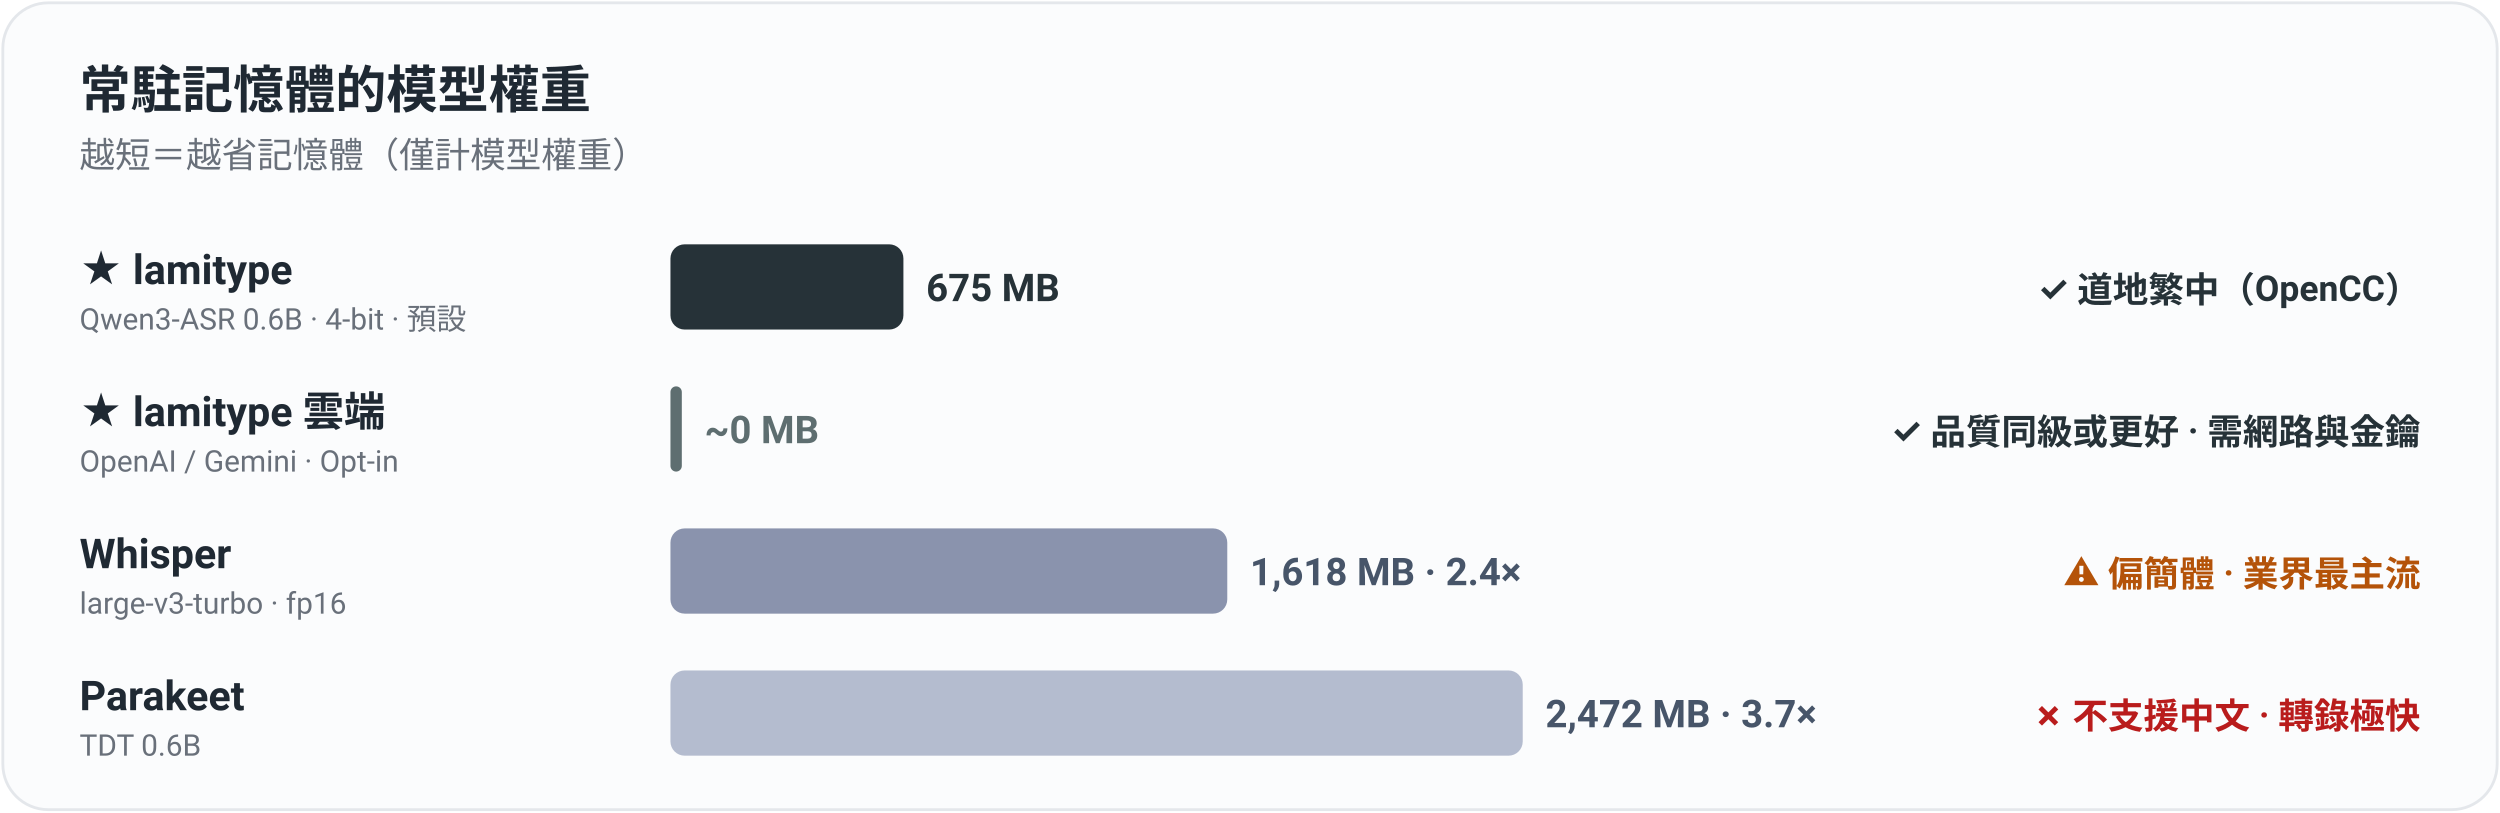
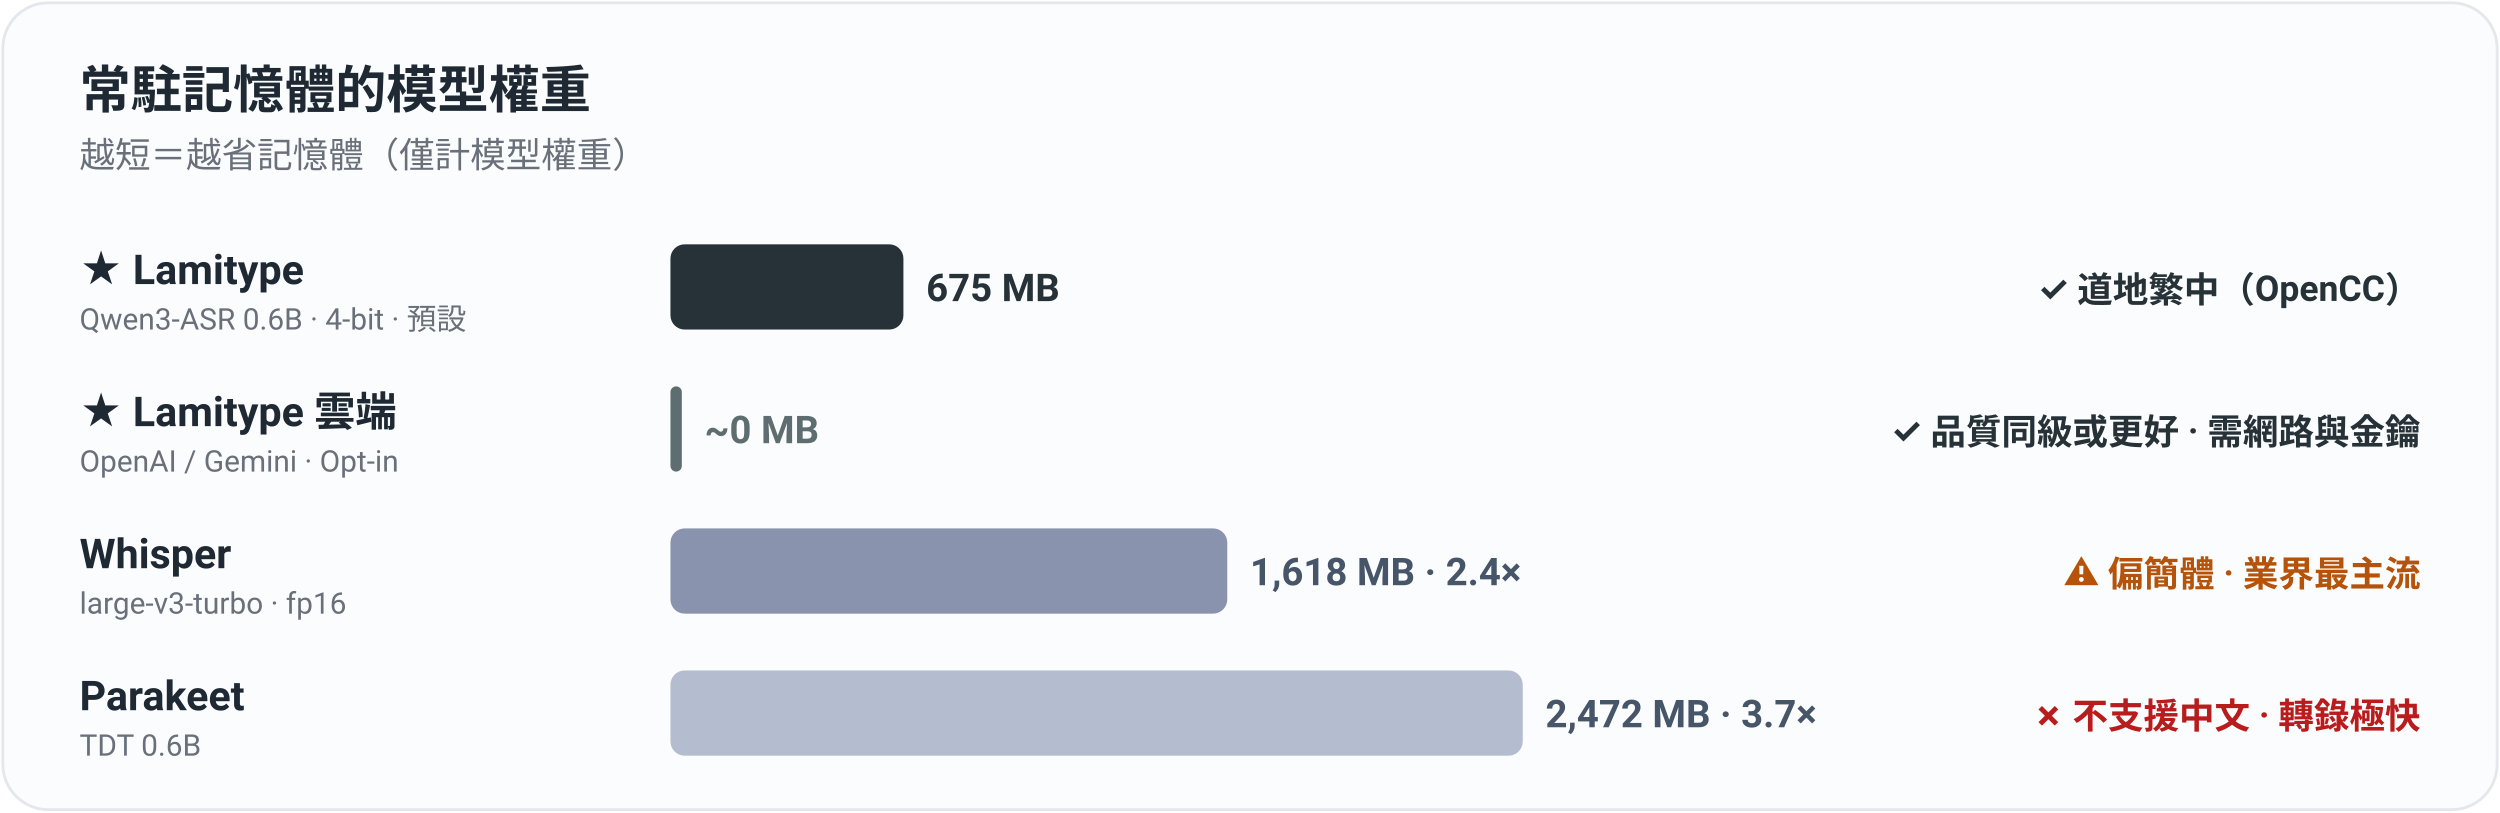
<svg xmlns="http://www.w3.org/2000/svg" viewBox="0 0 880 286" font-family="-apple-system,'PingFang TC','Microsoft JhengHei','Segoe UI',Roboto,sans-serif">
  <rect x="1" y="1" width="878" height="284" rx="16" fill="#fbfcfd" stroke="#e4e7eb" />
  <text x="28" y="38" font-size="18" font-weight="700" fill="#1f2933">常駐記憶體的模型權重</text>
  <text x="28" y="59" font-size="12.5" fill="#69707a">越短＝越省記憶體（僅計模型權重）</text>
-   <text x="28" y="100" font-size="14.5" font-weight="700" fill="#1f2933">★ lamitype</text>
+   <text x="28" y="100" font-size="14.5" font-weight="700" fill="#1f2933">★ Lamitype</text>
  <text x="28" y="116" font-size="10.5" fill="#69707a">Qwen3-ASR 0.6B · 4-bit · 預設</text>
  <rect x="236" y="86" width="82" height="30" rx="5" fill="#263238" />
  <text x="326" y="106" font-size="13.5" font-weight="700" fill="#263238">675 MB</text>
  <text x="852" y="106" text-anchor="end" font-size="12.5" font-weight="700" fill="#263238">✓ 道地繁中（OpenCC）</text>
-   <text x="28" y="150" font-size="14.5" font-weight="700" fill="#1f2933">★ lamitype 雲端</text>
+   <text x="28" y="150" font-size="14.5" font-weight="700" fill="#1f2933">★ Lamitype 雲端</text>
  <text x="28" y="166" font-size="10.5" fill="#69707a">OpenAI / Gemini · Opt-in</text>
  <rect x="236" y="136" width="4" height="30" rx="2" fill="#5E6E70" />
  <text x="248" y="156" font-size="13.5" font-weight="700" fill="#5E6E70">~0 MB</text>
  <text x="852" y="156" text-anchor="end" font-size="12.5" font-weight="700" fill="#263238">✓ 品質同級或更好 · 需網路與金鑰</text>
  <text x="28" y="200" font-size="14.5" font-weight="700" fill="#1f2933">Whisper</text>
  <text x="28" y="216" font-size="10.5" fill="#69707a">large-v3-turbo · fp16</text>
  <rect x="236" y="186" width="196" height="30" rx="5" fill="#8a93ad" />
  <text x="440" y="206" font-size="13.5" font-weight="700" fill="#475569">1,618 MB · 2.4×</text>
  <text x="852" y="206" text-anchor="end" font-size="12.5" font-weight="700" fill="#b45309">⚠ 偏簡體 · 業界最主流</text>
  <text x="28" y="250" font-size="14.5" font-weight="700" fill="#1f2933">Parakeet</text>
  <text x="28" y="266" font-size="10.5" fill="#69707a">TDT 0.6B</text>
  <rect x="236" y="236" width="300" height="30" rx="5" fill="#b4bccf" />
  <text x="544" y="256" font-size="13.5" font-weight="700" fill="#475569">2,472 MB · 3.7×</text>
  <text x="852" y="256" text-anchor="end" font-size="12.5" font-weight="700" fill="#b91c1c">✗ 不支援中文 · 轉錄極快</text>
</svg>
